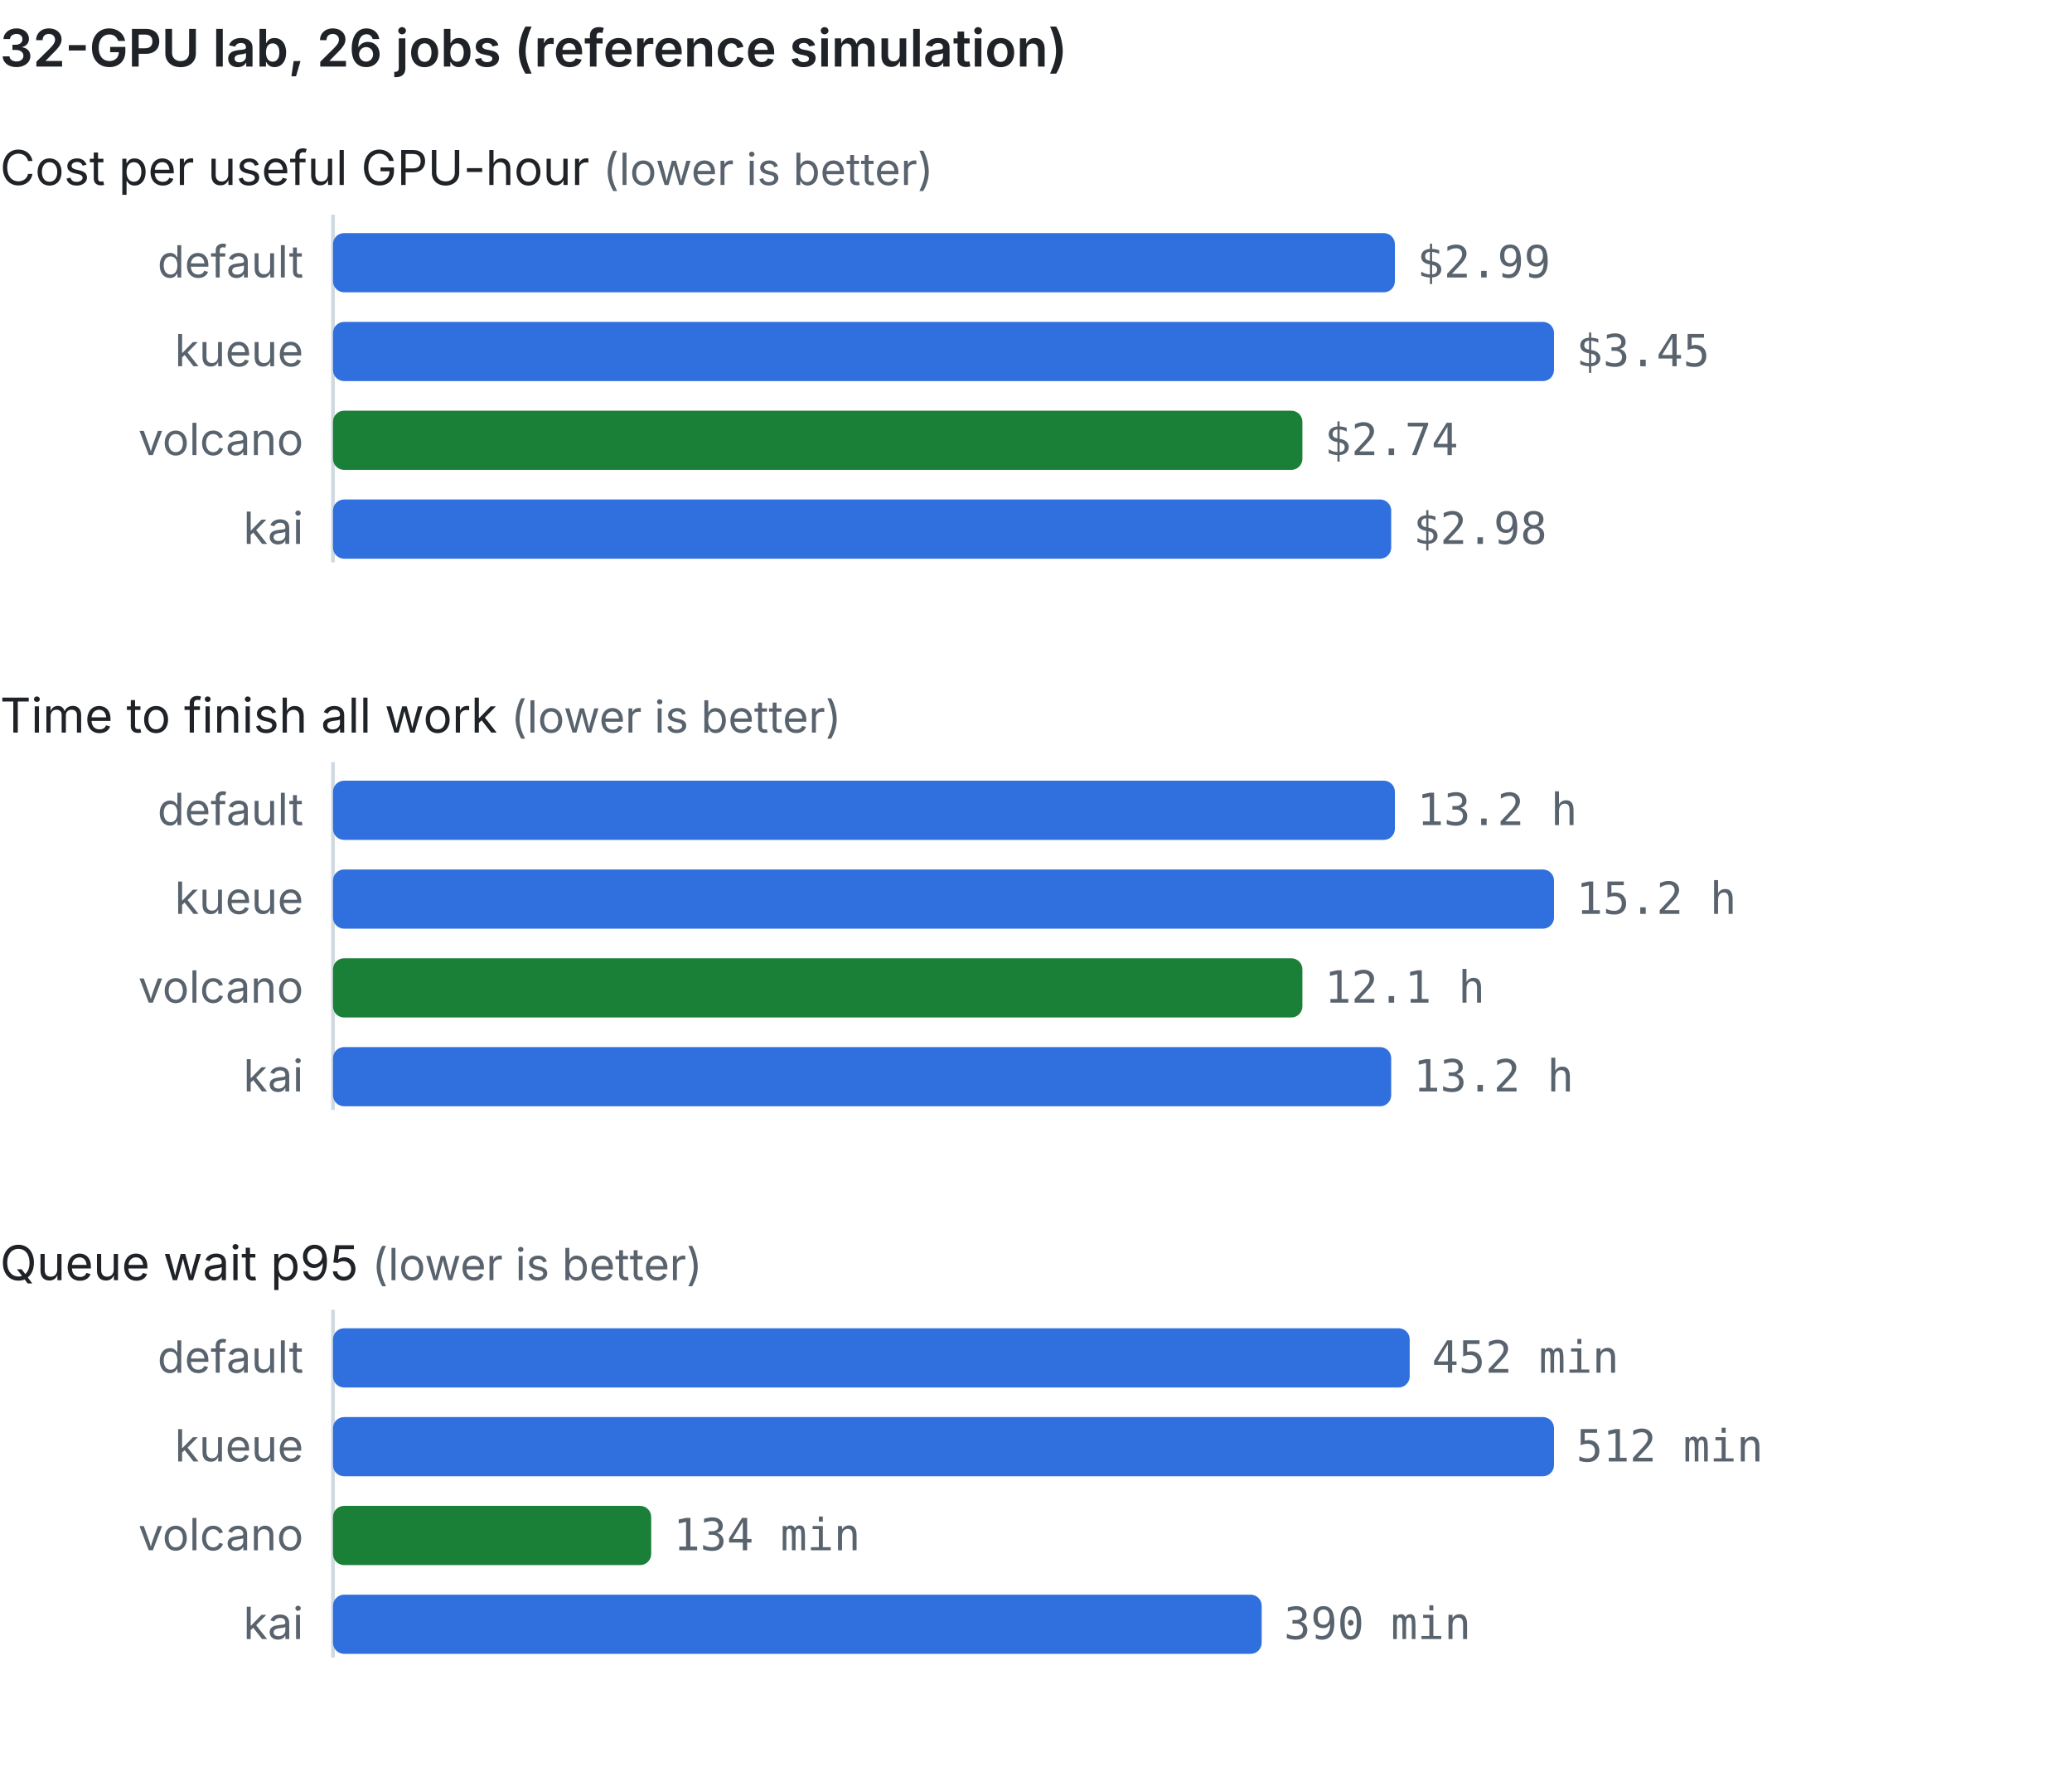
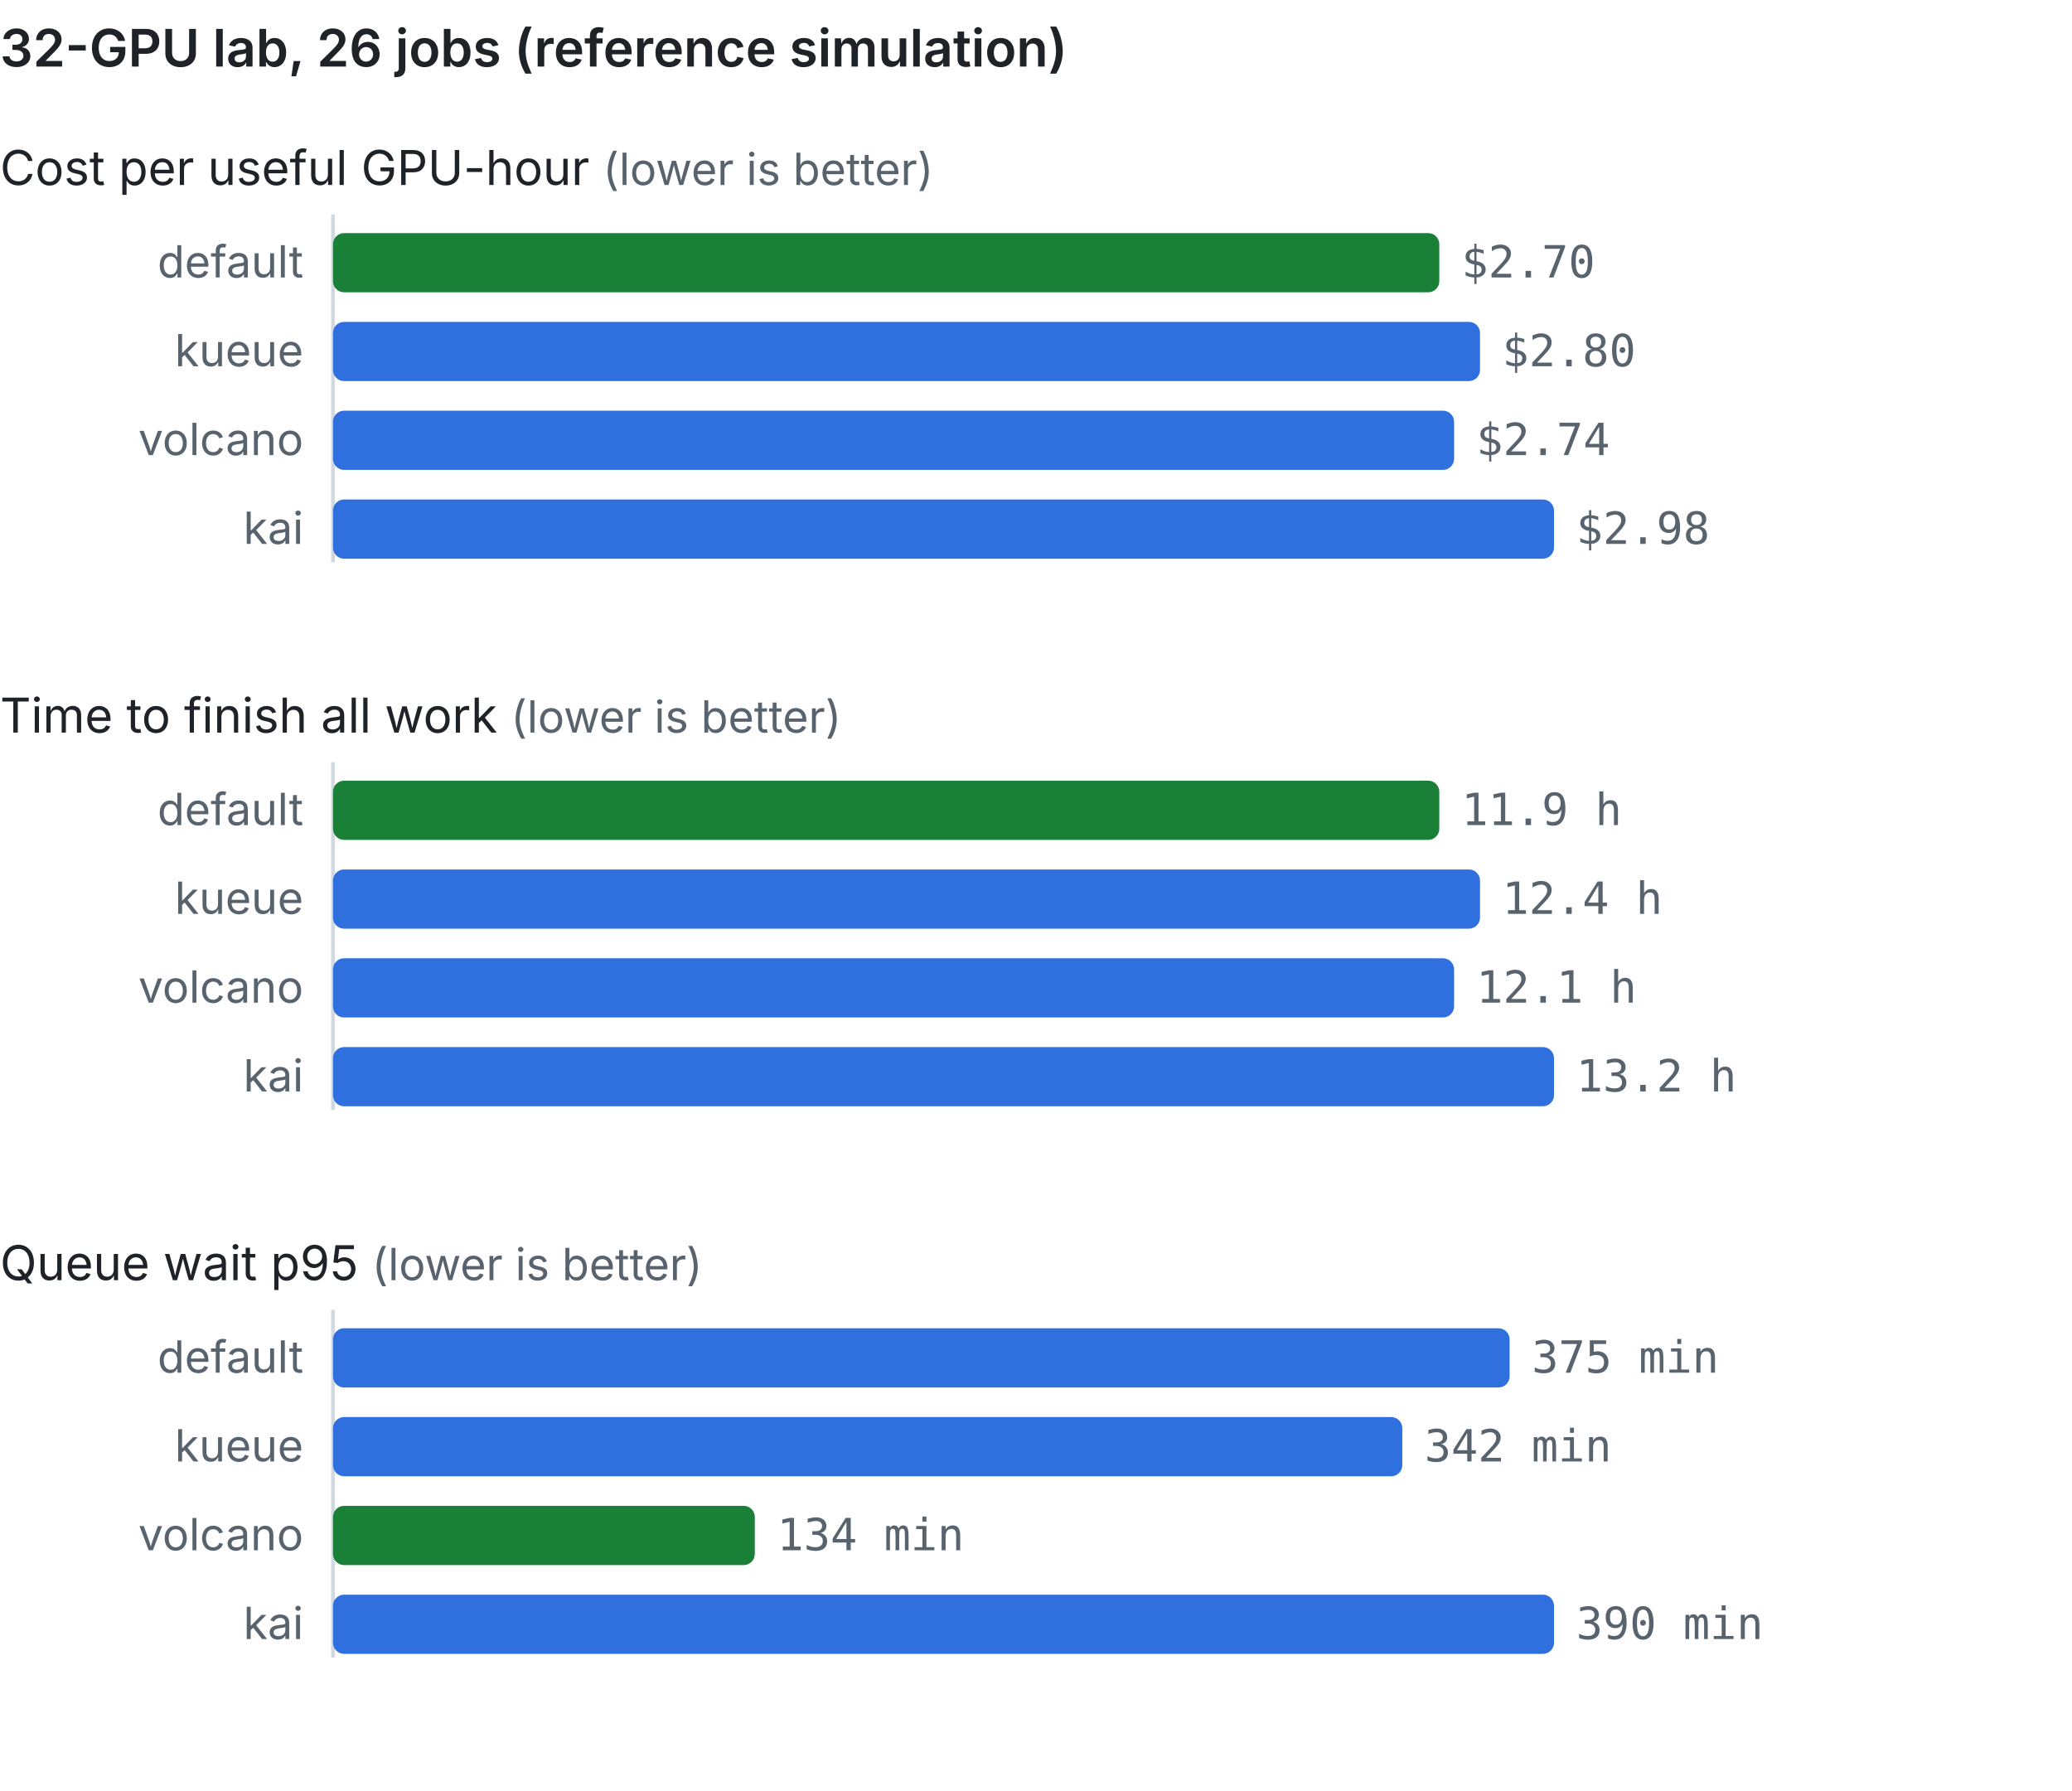
<svg xmlns="http://www.w3.org/2000/svg" width="560" height="484" viewBox="0 0 560 484" role="img" aria-labelledby="title desc">
  <style>
.t{font:600 14px system-ui,-apple-system,Segoe UI,sans-serif;fill:#1f2328}
.l{font:13px system-ui,-apple-system,Segoe UI,sans-serif;fill:#1f2328}
.v{font:12px ui-monospace,SFMono-Regular,Menlo,monospace;fill:#59636e}
.n{font:12px system-ui,-apple-system,Segoe UI,sans-serif;fill:#59636e}
.b{fill:#2f6fde}.best{fill:#1a7f37}.g{stroke:#d1d9e0}
@media (prefers-color-scheme: dark){.t,.l{fill:#f0f6fc}.v,.n{fill:#9198a1}.b{fill:#4493f8}.best{fill:#3fb950}.g{stroke:#3d444d}}
</style>
  <text class="t" x="0" y="18">32-GPU lab, 26 jobs (reference simulation)</text>
  <text class="l" x="0" y="50">Cost per useful GPU-hour <tspan class="n">(lower is better)</tspan>
  </text>
  <line class="g" x1="90" y1="58" x2="90" y2="152" />
  <text class="n" x="82" y="75" text-anchor="end">default</text>
-   <rect class="b" x="90" y="63" width="287" height="16" rx="3" />
-   <text class="v" x="383" y="75">$2.99</text>
+   <rect class="best" x="90" y="63" width="299" height="16" rx="3" />
+   <text class="v" x="395" y="75">$2.70</text>
  <text class="n" x="82" y="99" text-anchor="end">kueue</text>
-   <rect class="b" x="90" y="87" width="330" height="16" rx="3" />
-   <text class="v" x="426" y="99">$3.45</text>
+   <rect class="b" x="90" y="87" width="310" height="16" rx="3" />
+   <text class="v" x="406" y="99">$2.80</text>
  <text class="n" x="82" y="123" text-anchor="end">volcano</text>
-   <rect class="best" x="90" y="111" width="262" height="16" rx="3" />
-   <text class="v" x="358" y="123">$2.74</text>
+   <rect class="b" x="90" y="111" width="303" height="16" rx="3" />
+   <text class="v" x="399" y="123">$2.74</text>
  <text class="n" x="82" y="147" text-anchor="end">kai</text>
-   <rect class="b" x="90" y="135" width="286" height="16" rx="3" />
-   <text class="v" x="382" y="147">$2.98</text>
+   <rect class="b" x="90" y="135" width="330" height="16" rx="3" />
+   <text class="v" x="426" y="147">$2.98</text>
  <text class="l" x="0" y="198">Time to finish all work <tspan class="n">(lower is better)</tspan>
  </text>
  <line class="g" x1="90" y1="206" x2="90" y2="300" />
  <text class="n" x="82" y="223" text-anchor="end">default</text>
-   <rect class="b" x="90" y="211" width="287" height="16" rx="3" />
-   <text class="v" x="383" y="223">13.2 h</text>
+   <rect class="best" x="90" y="211" width="299" height="16" rx="3" />
+   <text class="v" x="395" y="223">11.9 h</text>
  <text class="n" x="82" y="247" text-anchor="end">kueue</text>
-   <rect class="b" x="90" y="235" width="330" height="16" rx="3" />
-   <text class="v" x="426" y="247">15.2 h</text>
+   <rect class="b" x="90" y="235" width="310" height="16" rx="3" />
+   <text class="v" x="406" y="247">12.4 h</text>
  <text class="n" x="82" y="271" text-anchor="end">volcano</text>
-   <rect class="best" x="90" y="259" width="262" height="16" rx="3" />
-   <text class="v" x="358" y="271">12.1 h</text>
+   <rect class="b" x="90" y="259" width="303" height="16" rx="3" />
+   <text class="v" x="399" y="271">12.1 h</text>
  <text class="n" x="82" y="295" text-anchor="end">kai</text>
-   <rect class="b" x="90" y="283" width="286" height="16" rx="3" />
-   <text class="v" x="382" y="295">13.2 h</text>
+   <rect class="b" x="90" y="283" width="330" height="16" rx="3" />
+   <text class="v" x="426" y="295">13.2 h</text>
  <text class="l" x="0" y="346">Queue wait p95 <tspan class="n">(lower is better)</tspan>
  </text>
  <line class="g" x1="90" y1="354" x2="90" y2="448" />
  <text class="n" x="82" y="371" text-anchor="end">default</text>
-   <rect class="b" x="90" y="359" width="291" height="16" rx="3" />
-   <text class="v" x="387" y="371">452 min</text>
+   <rect class="b" x="90" y="359" width="318" height="16" rx="3" />
+   <text class="v" x="414" y="371">375 min</text>
  <text class="n" x="82" y="395" text-anchor="end">kueue</text>
-   <rect class="b" x="90" y="383" width="330" height="16" rx="3" />
-   <text class="v" x="426" y="395">512 min</text>
+   <rect class="b" x="90" y="383" width="289" height="16" rx="3" />
+   <text class="v" x="385" y="395">342 min</text>
  <text class="n" x="82" y="419" text-anchor="end">volcano</text>
-   <rect class="best" x="90" y="407" width="86" height="16" rx="3" />
-   <text class="v" x="182" y="419">134 min</text>
+   <rect class="best" x="90" y="407" width="114" height="16" rx="3" />
+   <text class="v" x="210" y="419">134 min</text>
  <text class="n" x="82" y="443" text-anchor="end">kai</text>
-   <rect class="b" x="90" y="431" width="251" height="16" rx="3" />
-   <text class="v" x="347" y="443">390 min</text>
+   <rect class="b" x="90" y="431" width="330" height="16" rx="3" />
+   <text class="v" x="426" y="443">390 min</text>
</svg>
